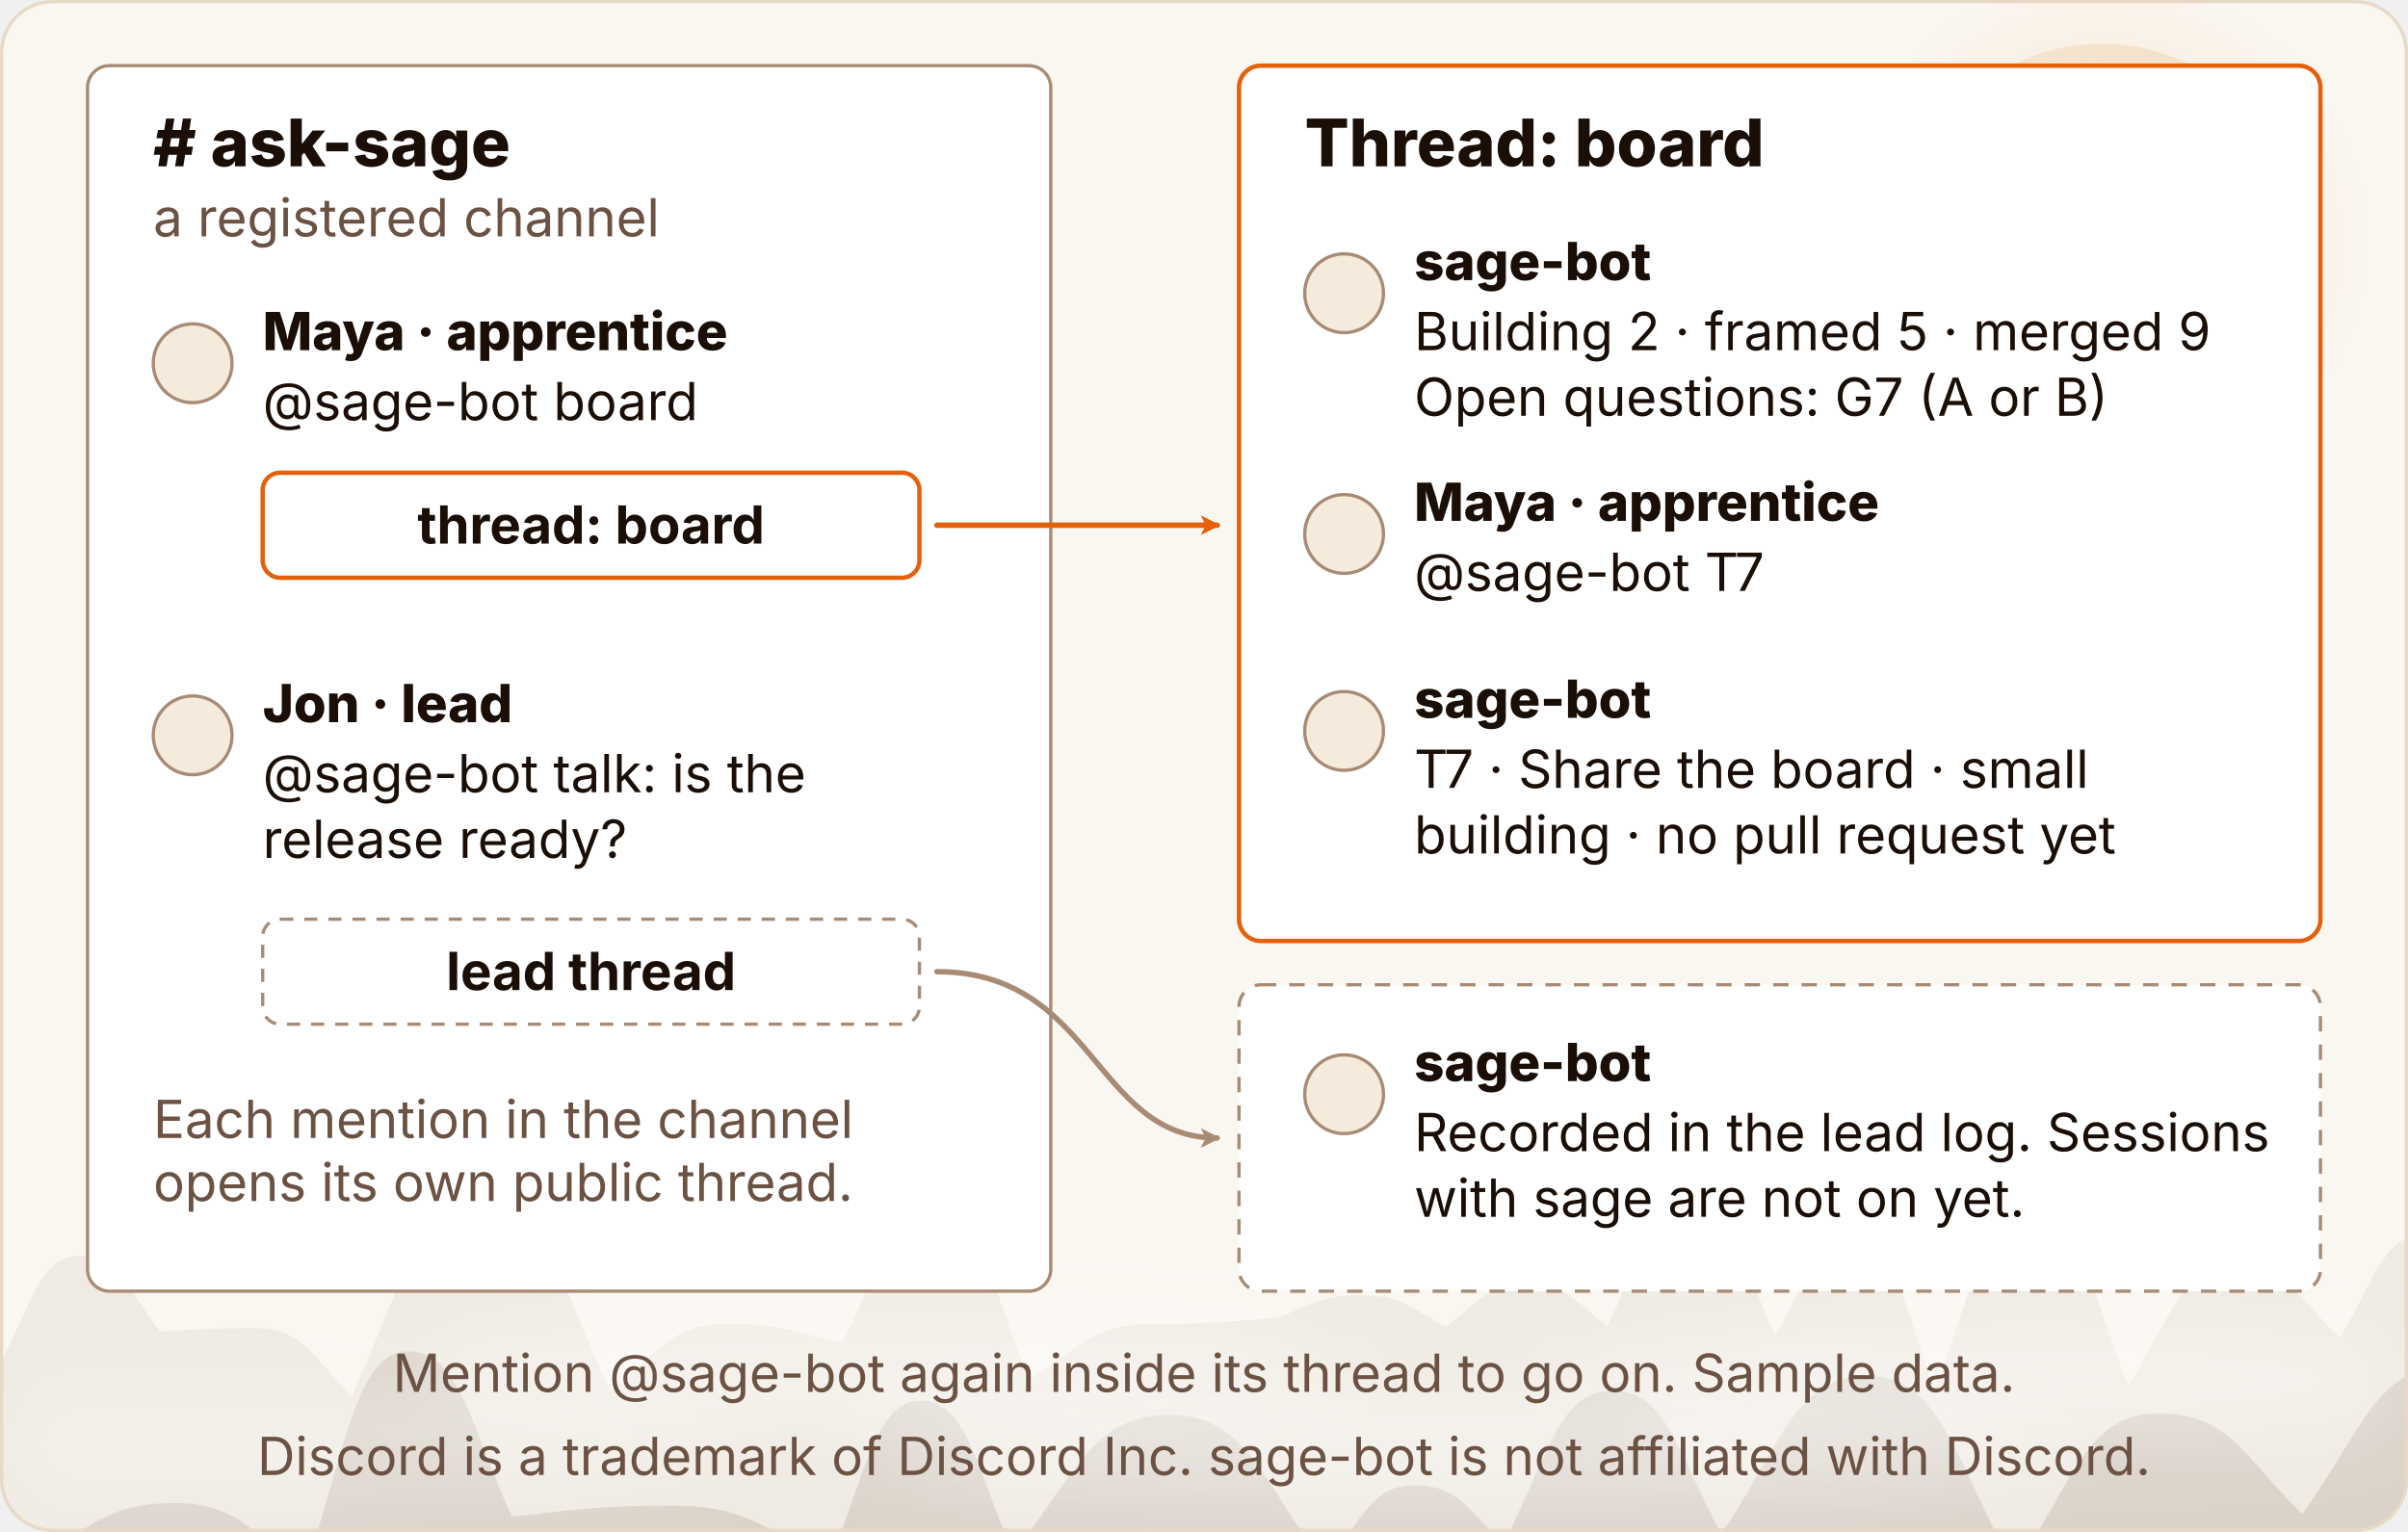
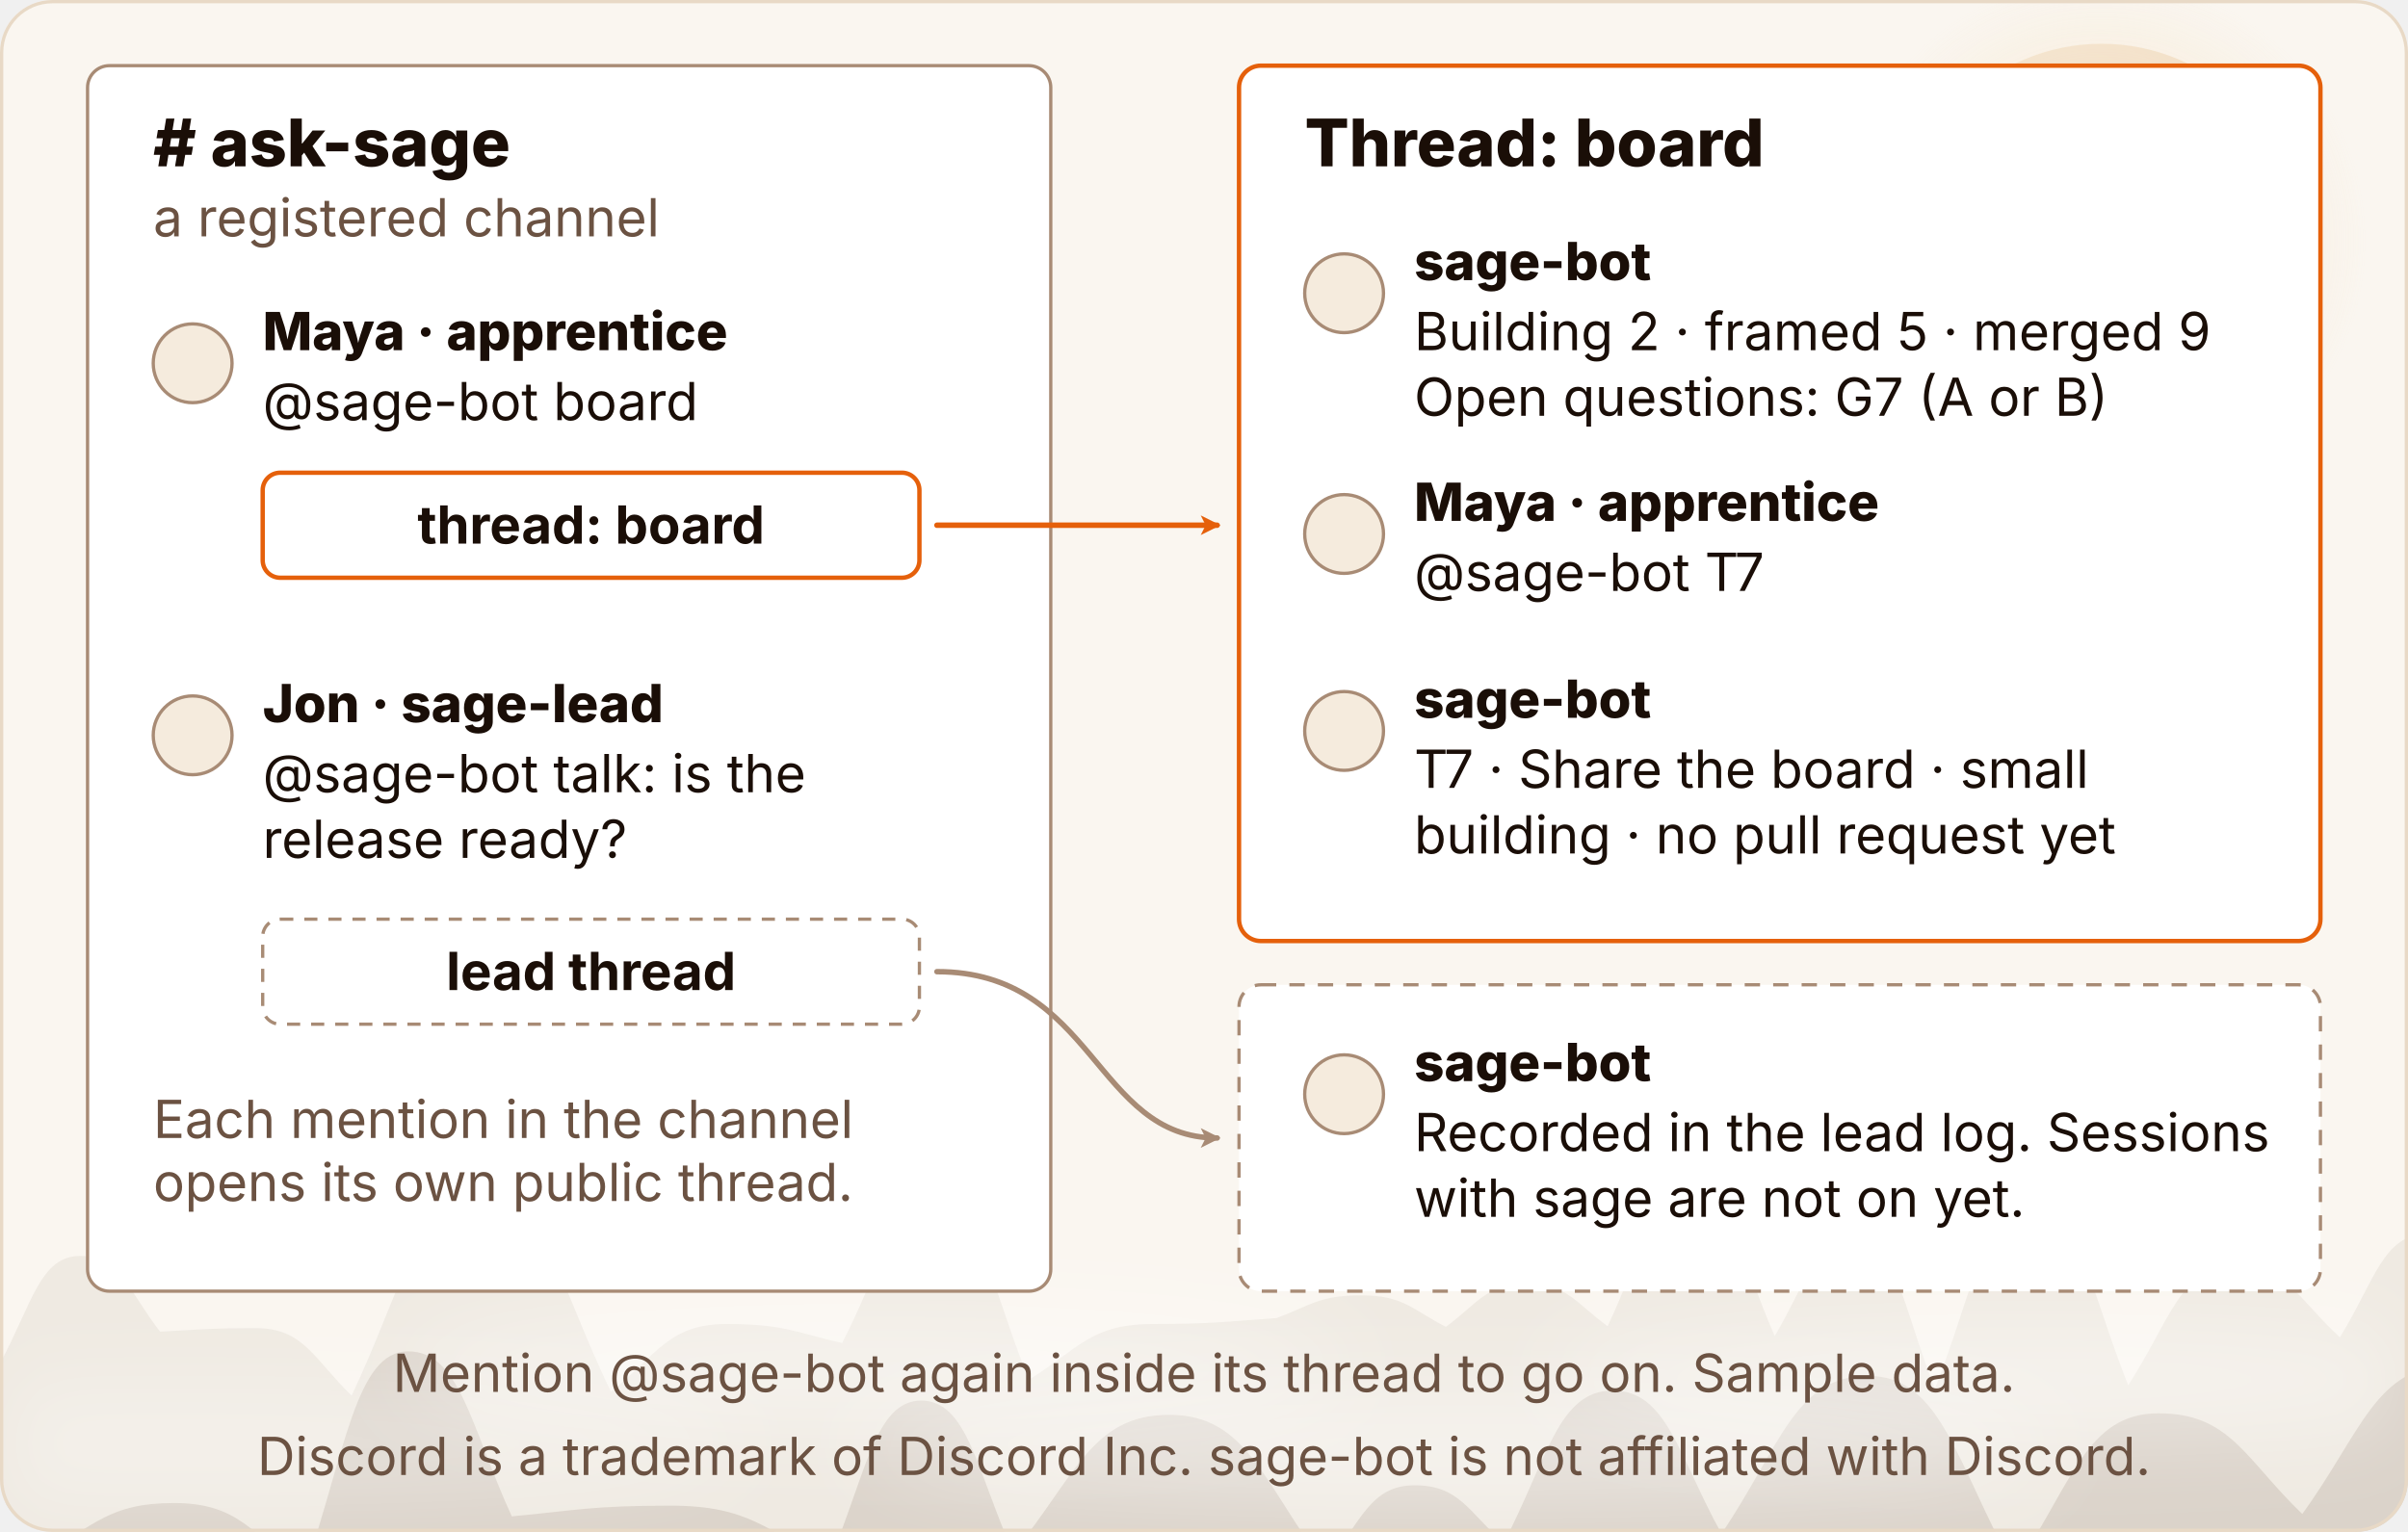
- <svg xmlns="http://www.w3.org/2000/svg" viewBox="0 0 1100 700" width="1100" height="700" role="img" aria-label="A mention opens a thread, with sample data. In the registered channel #ask-sage, Maya, an apprentice, writes @sage-bot board, and sage-bot opens a public thread named board with the answer: building 2, framed 5, merged 9, and the open question G7. Inside the thread she writes @sage-bot T7 and gets that task. Jon, a lead, writes @sage-bot talk; that opens a lead thread, where sage-bot replies that his message is recorded in the lead log and that sessions with sage are not on yet. Discord is a trademark of Discord Inc. sage-bot is not affiliated with Discord.">
+ <svg xmlns="http://www.w3.org/2000/svg" viewBox="0 0 1100 700" width="1100" height="700" role="img" aria-label="A mention opens a thread, with sample data. In the registered channel #ask-sage, Maya, an apprentice, writes @sage-bot board, and sage-bot opens a public thread named board with the answer: building 2, framed 5, merged 9, and the open question G7. Inside the thread she writes @sage-bot T7 and gets that task. Jon, a sage-lead, writes @sage-bot talk; that opens a lead thread, where sage-bot replies that his message is recorded in the lead log and that sessions with sage are not on yet. Discord is a trademark of Discord Inc. sage-bot is not affiliated with Discord.">
  <style>.pulse{animation:pulse 5s ease-in-out infinite}@keyframes pulse{50%{opacity:.55}}@media (prefers-reduced-motion:reduce){.pulse{animation:none}}</style>
  <defs>
    <linearGradient id="threads-l-sky" x1="0" y1="0" x2="0" y2="1">
      <stop offset="0" stop-color="#080605" />
      <stop offset="0.45" stop-color="#1B120C" />
      <stop offset="0.72" stop-color="#22160E" />
      <stop offset="1" stop-color="#0A0706" />
    </linearGradient>
    <radialGradient id="threads-l-haze">
      <stop offset="0" stop-color="#FF8A2A" stop-opacity="0.6" />
      <stop offset="0.5" stop-color="#FF6A0F" stop-opacity="0.2" />
      <stop offset="1" stop-color="#FF6A0F" stop-opacity="0" />
    </radialGradient>
    <radialGradient id="threads-l-moonglow">
      <stop offset="0.55" stop-color="#F2CD96" stop-opacity="0.5" />
      <stop offset="1" stop-color="#F2CD96" stop-opacity="0" />
    </radialGradient>
    <radialGradient id="threads-l-moon" cx="0.4" cy="0.36" r="0.72">
      <stop offset="0" stop-color="#F8E7C6" />
      <stop offset="0.6" stop-color="#E4BC88" />
      <stop offset="1" stop-color="#B8844F" />
    </radialGradient>
    <radialGradient id="threads-l-iris" cx="0.51" cy="0.52" r="0.56">
      <stop offset="0" stop-color="#FFF4C2" />
      <stop offset="0.16" stop-color="#FFD54A" />
      <stop offset="0.4" stop-color="#FDB022" />
      <stop offset="0.66" stop-color="#EE7A0C" />
      <stop offset="0.86" stop-color="#A83E08" />
      <stop offset="1" stop-color="#4A1803" />
    </radialGradient>
    <linearGradient id="threads-l-lid" x1="0" y1="0.34" x2="0" y2="0.96">
      <stop offset="0" stop-color="#000" stop-opacity="0.85" />
      <stop offset="1" stop-color="#000" stop-opacity="0" />
    </linearGradient>
    <linearGradient id="threads-l-markR" x1="0" y1="0.5" x2="1" y2="0.3">
      <stop offset="0" stop-color="#B83A0A" />
      <stop offset="0.55" stop-color="#FF6A0F" />
      <stop offset="1" stop-color="#FFB050" />
    </linearGradient>
    <linearGradient id="threads-l-markL" x1="1" y1="0.5" x2="0" y2="0.3">
      <stop offset="0" stop-color="#B83A0A" />
      <stop offset="0.55" stop-color="#FF6A0F" />
      <stop offset="1" stop-color="#FFB050" />
    </linearGradient>
    <linearGradient id="threads-l-skin" x1="0" y1="0" x2="0" y2="1">
      <stop offset="0" stop-color="#040202" />
      <stop offset="0.32" stop-color="#1A110B" />
      <stop offset="0.6" stop-color="#33231A" />
      <stop offset="0.86" stop-color="#2C1E14" />
      <stop offset="1" stop-color="#3A2618" />
    </linearGradient>
    <linearGradient id="threads-l-robe" x1="0" y1="0" x2="0" y2="1">
      <stop offset="0" stop-color="#2B2018" />
      <stop offset="1" stop-color="#100B08" />
    </linearGradient>
    <linearGradient id="threads-l-bust" x1="0" y1="0" x2="0" y2="1">
      <stop offset="0" stop-color="#2B2018" />
      <stop offset="1" stop-color="#0A0604" />
    </linearGradient>
    <linearGradient id="threads-l-hood" x1="0" y1="0" x2="0" y2="1">
      <stop offset="0" stop-color="#382A1F" />
      <stop offset="1" stop-color="#18120D" />
    </linearGradient>
    <linearGradient id="threads-l-rock" x1="0" y1="0" x2="0" y2="1">
      <stop offset="0" stop-color="#33271D" />
      <stop offset="1" stop-color="#0D0907" />
    </linearGradient>
    <radialGradient id="threads-l-disc" cx="0.5" cy="0.42" r="0.62">
      <stop offset="0" stop-color="#3B2B1E" />
      <stop offset="1" stop-color="#100B08" />
    </radialGradient>
    <radialGradient id="threads-l-orb" cx="0.4" cy="0.38" r="0.65">
      <stop offset="0" stop-color="#FFF6D0" />
      <stop offset="0.45" stop-color="#FFC93C" />
      <stop offset="1" stop-color="#FF6A0F" />
    </radialGradient>
    <linearGradient id="threads-l-fall" x1="0" y1="0" x2="0" y2="1">
      <stop offset="0" stop-color="#F4E6CC" stop-opacity="0.95" />
      <stop offset="1" stop-color="#F4E6CC" stop-opacity="0" />
    </linearGradient>
    <linearGradient id="threads-l-word" x1="0" y1="0" x2="0" y2="1">
      <stop offset="0.2" stop-color="#FFF8EC" />
      <stop offset="0.5" stop-color="#FFD27A" />
      <stop offset="0.72" stop-color="#FF8A2A" />
      <stop offset="0.9" stop-color="#E2470A" />
    </linearGradient>
    <linearGradient id="threads-l-ember" x1="0" y1="0" x2="0" y2="1">
      <stop offset="0" stop-color="#FFA040" />
      <stop offset="1" stop-color="#F05A0A" />
    </linearGradient>
    <filter id="threads-l-wordglow" x="-10%" y="-20%" width="120%" height="140%">
      <feGaussianBlur in="SourceAlpha" stdDeviation="10" result="b" />
      <feFlood flood-color="#FF6A0F" flood-opacity="0.7" />
      <feComposite in2="b" operator="in" result="g" />
      <feMerge>
        <feMergeNode in="g" />
        <feMergeNode in="SourceGraphic" />
      </feMerge>
    </filter>
    <filter id="threads-l-glow" x="-50%" y="-50%" width="200%" height="200%">
      <feGaussianBlur in="SourceGraphic" stdDeviation="2.6" result="b" />
      <feMerge>
        <feMergeNode in="b" />
        <feMergeNode in="SourceGraphic" />
      </feMerge>
    </filter>
    <filter id="threads-l-blur" x="-50%" y="-50%" width="200%" height="200%">
      <feGaussianBlur stdDeviation="14" />
    </filter>
    <filter id="threads-l-mist" x="-30%" y="-200%" width="160%" height="500%">
      <feGaussianBlur stdDeviation="20" />
    </filter>
    <marker id="threads-l-hot" viewBox="0 0 12 12" refX="10" refY="6" markerWidth="9" markerHeight="9" markerUnits="userSpaceOnUse" orient="auto-start-reverse">
      <path d="M0 0 L12 6 L0 12 L3 6 z" fill="#E5600B" />
    </marker>
    <marker id="threads-l-muted" viewBox="0 0 12 12" refX="10" refY="6" markerWidth="9" markerHeight="9" markerUnits="userSpaceOnUse" orient="auto-start-reverse">
      <path d="M0 0 L12 6 L0 12 L3 6 z" fill="#A88B75" />
    </marker>
    <marker id="threads-l-bad" viewBox="0 0 12 12" refX="10" refY="6" markerWidth="9" markerHeight="9" markerUnits="userSpaceOnUse" orient="auto-start-reverse">
      <path d="M0 0 L12 6 L0 12 L3 6 z" fill="#C7361F" />
    </marker>
    <marker id="threads-l-loop" viewBox="0 0 12 12" refX="10" refY="6" markerWidth="9" markerHeight="9" markerUnits="userSpaceOnUse" orient="auto-start-reverse">
      <path d="M0 0 L12 6 L0 12 L3 6 z" fill="#B4470C" />
    </marker>
    <clipPath id="threads-l-frame">
      <rect width="1100" height="700" rx="24" />
    </clipPath>
  </defs>
  <g clip-path="url(#threads-l-frame)">
    <rect width="1100" height="700" rx="24" fill="#FAF6F0" />
    <circle cx="960" cy="110" r="121" fill="url(#threads-l-moonglow)" opacity="0.4" />
    <circle cx="960" cy="110" r="90" fill="url(#threads-l-moon)" opacity="0.3" />
    <path d="M-60 700 L-60 640 C-48 620.5 -45 604.6 -30 604.6 C-15 604.6 -12 612.9 0 623 C14.6 596 18.3 573.9 36.6 573.9 C54.8 573.9 58.5 589.5 73.1 608.5 C90.6 607.6 95 606.9 116.9 606.9 C138.7 606.9 143.1 620.7 160.6 637.7 C184.3 588.2 190.2 547.8 219.9 547.8 C249.5 547.8 255.4 587.5 279.1 635.9 C300.3 618.9 305.5 605 331.9 605 C358.3 605 363.6 608.9 384.7 613.7 C401.8 580.7 406 553.6 427.4 553.6 C448.7 553.6 452.9 588.2 470 630.5 C492.6 616.4 498.3 605 526.6 605 C554.8 605 560.5 603.8 583.1 602.3 C598.6 596.6 602.5 591.9 621.8 591.9 C641.2 591.9 645 598.4 660.5 606.3 C675.3 595.4 679 586.6 697.5 586.6 C715.9 586.6 719.6 595.3 734.4 606 C749.7 573.7 753.5 547.3 772.5 547.3 C791.6 547.3 795.4 575.7 810.7 610.5 C825.3 586.1 829 566 847.3 566 C865.6 566 869.2 596.9 883.9 634.6 C901.5 589.5 906 552.7 928 552.7 C950.1 552.7 954.5 588.8 972.2 633 C991.5 603.1 996.3 578.6 1020.5 578.6 C1044.7 578.6 1049.5 593.2 1068.9 611.1 C1084.8 585.2 1088.8 563.9 1108.6 563.9 C1128.5 563.9 1132.5 589.9 1148.4 621.6 C1165.2 601.6 1169.4 585.2 1190.5 585.2 C1211.5 585.2 1215.7 606.3 1232.6 632.1 L1232.6 700 Z" fill="#8C7867" opacity="0.1" />
    <path d="M-60 700 L-60 730 C-44 700 -40 675.4 -20 675.4 C0 675.4 4 690.7 20 709.5 C43.8 697 49.8 686.8 79.5 686.8 C109.2 686.8 115.2 701 139 718.4 C157.9 662.9 162.7 617.5 186.4 617.5 C210.1 617.5 214.8 651.4 233.8 692.9 C262.8 690.2 270 688 306.3 688 C342.6 688 349.9 699.5 378.9 713.5 C395.7 673.1 399.9 640 420.8 640 C441.8 640 446 671.3 462.8 709.5 C491.3 674.8 498.5 646.5 534.1 646.5 C569.8 646.5 576.9 677.6 605.5 715.5 C621.8 695.3 625.9 678.7 646.2 678.7 C666.6 678.7 670.6 690.6 686.9 705.1 C706.8 666.8 711.8 635.4 736.7 635.4 C761.5 635.4 766.5 664.8 786.4 700.8 C813.2 661.2 819.9 628.7 853.4 628.7 C886.8 628.7 893.5 668.5 920.3 717.1 C946.6 677.9 953.1 645.8 986 645.8 C1018.8 645.8 1025.4 666.5 1051.7 691.8 C1078.7 654.6 1085.4 624.1 1119.2 624.1 C1152.9 624.1 1159.7 665.7 1186.6 716.6 L1186.6 700 Z" fill="#8C7867" opacity="0.2" />
    <ellipse cx="80" cy="659.5" rx="262.2" ry="26" fill="#FFFFFF" opacity="0.3" filter="url(#threads-l-mist)" />
    <ellipse cx="399.8" cy="625.7" rx="218.8" ry="26" fill="#FFFFFF" opacity="0.4" filter="url(#threads-l-mist)" />
    <ellipse cx="663.8" cy="660.4" rx="273.4" ry="26" fill="#FFFFFF" opacity="0.4" filter="url(#threads-l-mist)" />
    <ellipse cx="929.3" cy="630.4" rx="221.4" ry="26" fill="#FFFFFF" opacity="0.4" filter="url(#threads-l-mist)" />
    <rect x="40" y="30" width="440" height="560" rx="10" fill="#FFFFFF" stroke="#A88B75" stroke-width="1.5" />
    <text x="70" y="76" font-family="-apple-system, BlinkMacSystemFont, 'Segoe UI', Inter, Helvetica, Arial, sans-serif" font-size="30" font-weight="800" fill="#1A0E07" text-anchor="start">
      <tspan x="70" dy="0"># ask-sage</tspan>
    </text>
    <text x="70" y="108" font-family="-apple-system, BlinkMacSystemFont, 'Segoe UI', Inter, Helvetica, Arial, sans-serif" font-size="24" font-weight="400" fill="#6B5242" text-anchor="start">
      <tspan x="70" dy="0">a registered channel</tspan>
    </text>
    <circle cx="88" cy="166" r="18" fill="#F5EBDD" stroke="#A88B75" stroke-width="1.5" />
    <text x="120" y="160" font-family="-apple-system, BlinkMacSystemFont, 'Segoe UI', Inter, Helvetica, Arial, sans-serif" font-size="24" font-weight="800" fill="#1A0E07" text-anchor="start">
      <tspan x="120" dy="0">Maya · apprentice</tspan>
    </text>
    <text x="120" y="192" font-family="-apple-system, BlinkMacSystemFont, 'Segoe UI', Inter, Helvetica, Arial, sans-serif" font-size="24" font-weight="400" fill="#1A0E07" text-anchor="start">
      <tspan x="120" dy="0">@sage-bot board</tspan>
    </text>
    <rect x="120" y="216" width="300" height="48" rx="8" fill="#FFFFFF" stroke="#E5600B" stroke-width="2" />
    <text x="270" y="248.4" font-family="-apple-system, BlinkMacSystemFont, 'Segoe UI', Inter, Helvetica, Arial, sans-serif" font-size="24" font-weight="700" fill="#1A0E07" text-anchor="middle">
      <tspan x="270" dy="0">thread: board</tspan>
    </text>
    <circle cx="88" cy="336" r="18" fill="#F5EBDD" stroke="#A88B75" stroke-width="1.5" />
    <text x="120" y="330" font-family="-apple-system, BlinkMacSystemFont, 'Segoe UI', Inter, Helvetica, Arial, sans-serif" font-size="24" font-weight="800" fill="#1A0E07" text-anchor="start">
-       <tspan x="120" dy="0">Jon · lead</tspan>
+       <tspan x="120" dy="0">Jon · sage-lead</tspan>
    </text>
    <text x="120" y="362" font-family="-apple-system, BlinkMacSystemFont, 'Segoe UI', Inter, Helvetica, Arial, sans-serif" font-size="24" font-weight="400" fill="#1A0E07" text-anchor="start">
      <tspan x="120" dy="0">@sage-bot talk: is the</tspan>
      <tspan x="120" dy="30">release ready?</tspan>
    </text>
    <rect x="120" y="420" width="300" height="48" rx="8" fill="#FFFFFF" stroke="#A88B75" stroke-width="1.5" stroke-dasharray="6 5" />
    <text x="270" y="452.4" font-family="-apple-system, BlinkMacSystemFont, 'Segoe UI', Inter, Helvetica, Arial, sans-serif" font-size="24" font-weight="700" fill="#1A0E07" text-anchor="middle">
      <tspan x="270" dy="0">lead thread</tspan>
    </text>
    <text x="70" y="520" font-family="-apple-system, BlinkMacSystemFont, 'Segoe UI', Inter, Helvetica, Arial, sans-serif" font-size="24" font-weight="400" fill="#6B5242" text-anchor="start">
      <tspan x="70" dy="0">Each mention in the channel</tspan>
      <tspan x="70" dy="28.8">opens its own public thread.</tspan>
    </text>
    <path d="M428 240 L 556 240" fill="none" stroke="#E5600B" stroke-width="2.5" stroke-linecap="round" stroke-linejoin="round" marker-end="url(#threads-l-hot)" />
    <path d="M428 444 C 500 444, 500 520, 556 520" fill="none" stroke="#A88B75" stroke-width="2.5" stroke-linecap="round" stroke-linejoin="round" marker-end="url(#threads-l-muted)" />
    <rect x="566" y="30" width="494" height="400" rx="10" fill="#FFFFFF" stroke="#E5600B" stroke-width="2" />
    <text x="596" y="76" font-family="-apple-system, BlinkMacSystemFont, 'Segoe UI', Inter, Helvetica, Arial, sans-serif" font-size="30" font-weight="800" fill="#1A0E07" text-anchor="start">
      <tspan x="596" dy="0">Thread: board</tspan>
    </text>
    <circle cx="614" cy="134" r="18" fill="#F5EBDD" stroke="#A88B75" stroke-width="1.5" />
    <text x="646" y="128" font-family="-apple-system, BlinkMacSystemFont, 'Segoe UI', Inter, Helvetica, Arial, sans-serif" font-size="24" font-weight="800" fill="#1A0E07" text-anchor="start">
      <tspan x="646" dy="0">sage-bot</tspan>
    </text>
    <text x="646" y="160" font-family="-apple-system, BlinkMacSystemFont, 'Segoe UI', Inter, Helvetica, Arial, sans-serif" font-size="24" font-weight="400" fill="#1A0E07" text-anchor="start">
      <tspan x="646" dy="0">Building 2 · framed 5 · merged 9</tspan>
      <tspan x="646" dy="30">Open questions: G7 (A or B)</tspan>
    </text>
    <circle cx="614" cy="244" r="18" fill="#F5EBDD" stroke="#A88B75" stroke-width="1.5" />
    <text x="646" y="238" font-family="-apple-system, BlinkMacSystemFont, 'Segoe UI', Inter, Helvetica, Arial, sans-serif" font-size="24" font-weight="800" fill="#1A0E07" text-anchor="start">
      <tspan x="646" dy="0">Maya · apprentice</tspan>
    </text>
    <text x="646" y="270" font-family="-apple-system, BlinkMacSystemFont, 'Segoe UI', Inter, Helvetica, Arial, sans-serif" font-size="24" font-weight="400" fill="#1A0E07" text-anchor="start">
      <tspan x="646" dy="0">@sage-bot T7</tspan>
    </text>
    <circle cx="614" cy="334" r="18" fill="#F5EBDD" stroke="#A88B75" stroke-width="1.5" />
    <text x="646" y="328" font-family="-apple-system, BlinkMacSystemFont, 'Segoe UI', Inter, Helvetica, Arial, sans-serif" font-size="24" font-weight="800" fill="#1A0E07" text-anchor="start">
      <tspan x="646" dy="0">sage-bot</tspan>
    </text>
    <text x="646" y="360" font-family="-apple-system, BlinkMacSystemFont, 'Segoe UI', Inter, Helvetica, Arial, sans-serif" font-size="24" font-weight="400" fill="#1A0E07" text-anchor="start">
      <tspan x="646" dy="0">T7 · Share the board · small</tspan>
      <tspan x="646" dy="30">building · no pull request yet</tspan>
    </text>
    <rect x="566" y="450" width="494" height="140" rx="10" fill="#FFFFFF" stroke="#A88B75" stroke-width="1.5" stroke-dasharray="7 6" />
    <circle cx="614" cy="500" r="18" fill="#F5EBDD" stroke="#A88B75" stroke-width="1.5" />
    <text x="646" y="494" font-family="-apple-system, BlinkMacSystemFont, 'Segoe UI', Inter, Helvetica, Arial, sans-serif" font-size="24" font-weight="800" fill="#1A0E07" text-anchor="start">
      <tspan x="646" dy="0">sage-bot</tspan>
    </text>
    <text x="646" y="526" font-family="-apple-system, BlinkMacSystemFont, 'Segoe UI', Inter, Helvetica, Arial, sans-serif" font-size="24" font-weight="400" fill="#1A0E07" text-anchor="start">
      <tspan x="646" dy="0">Recorded in the lead log. Sessions</tspan>
      <tspan x="646" dy="30">with sage are not on yet.</tspan>
    </text>
    <text x="550" y="636" font-family="-apple-system, BlinkMacSystemFont, 'Segoe UI', Inter, Helvetica, Arial, sans-serif" font-size="24" font-weight="400" fill="#6B5242" text-anchor="middle">
      <tspan x="550" dy="0">Mention @sage-bot again inside its thread to go on. Sample data.</tspan>
    </text>
    <text x="550" y="674" font-family="-apple-system, BlinkMacSystemFont, 'Segoe UI', Inter, Helvetica, Arial, sans-serif" font-size="24" font-weight="400" fill="#6B5242" text-anchor="middle">
      <tspan x="550" dy="0">Discord is a trademark of Discord Inc. sage-bot is not affiliated with Discord.</tspan>
    </text>
  </g>
  <rect x="0.75" y="0.75" width="1098.5" height="698.5" rx="23.25" fill="none" stroke="#E8D9C6" stroke-width="1.5" />
</svg>
